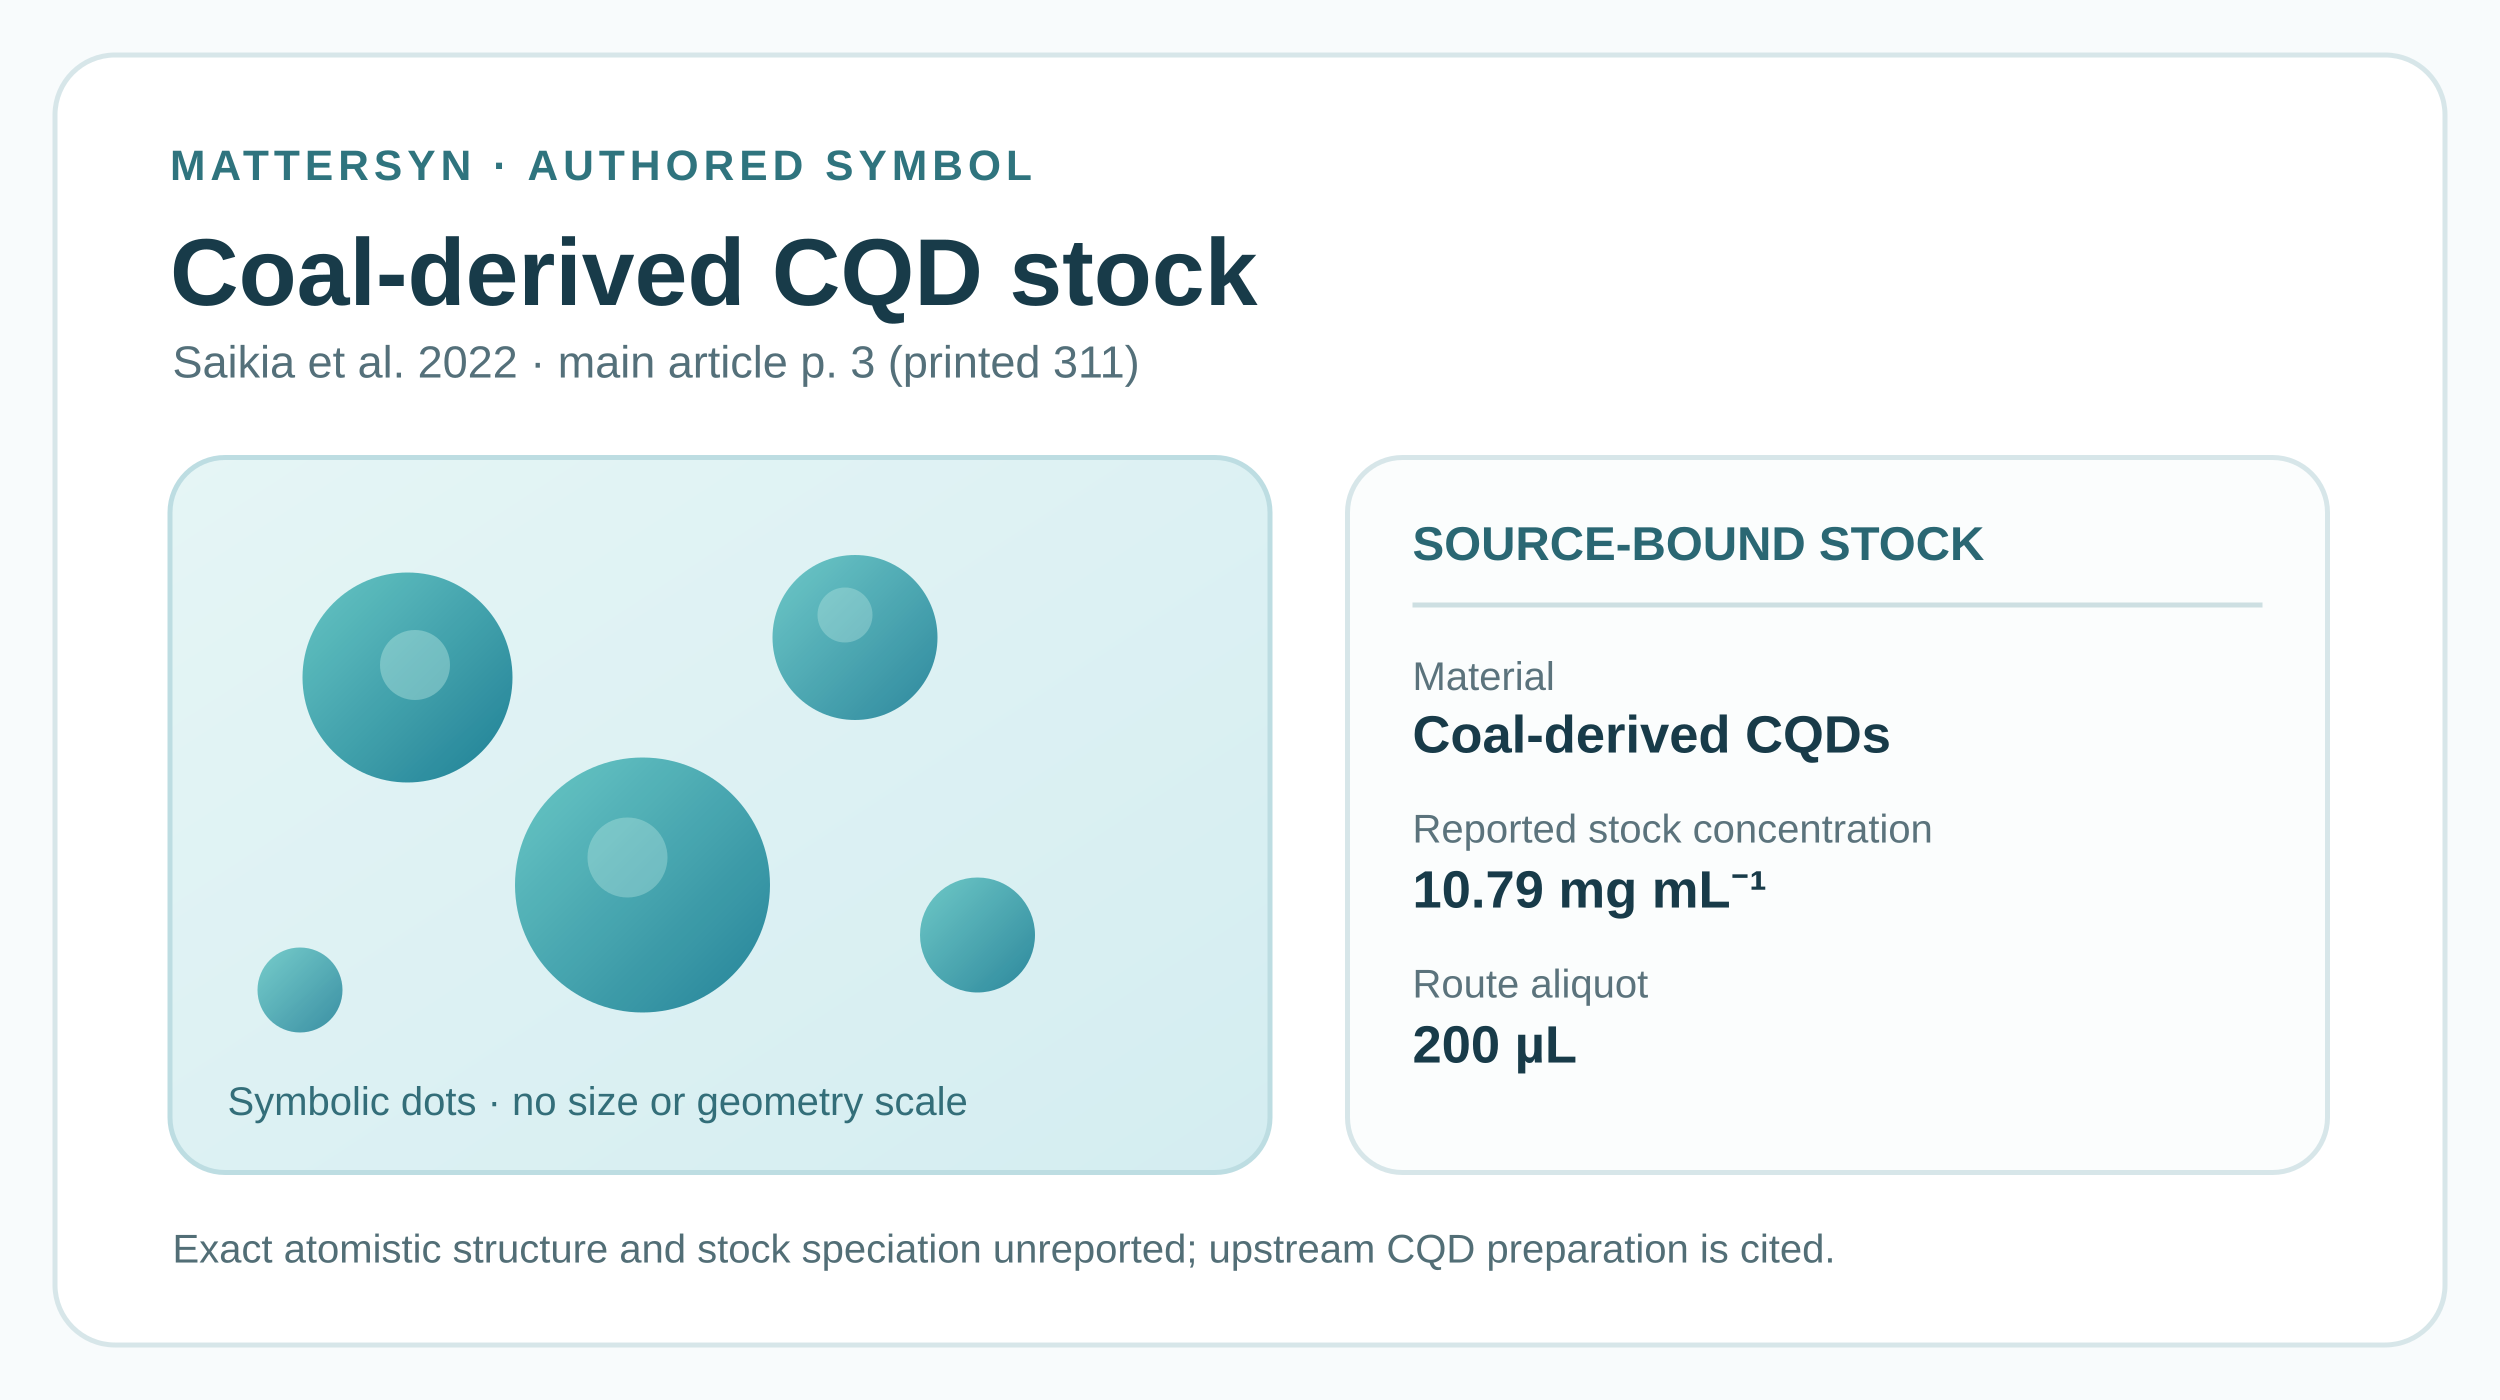
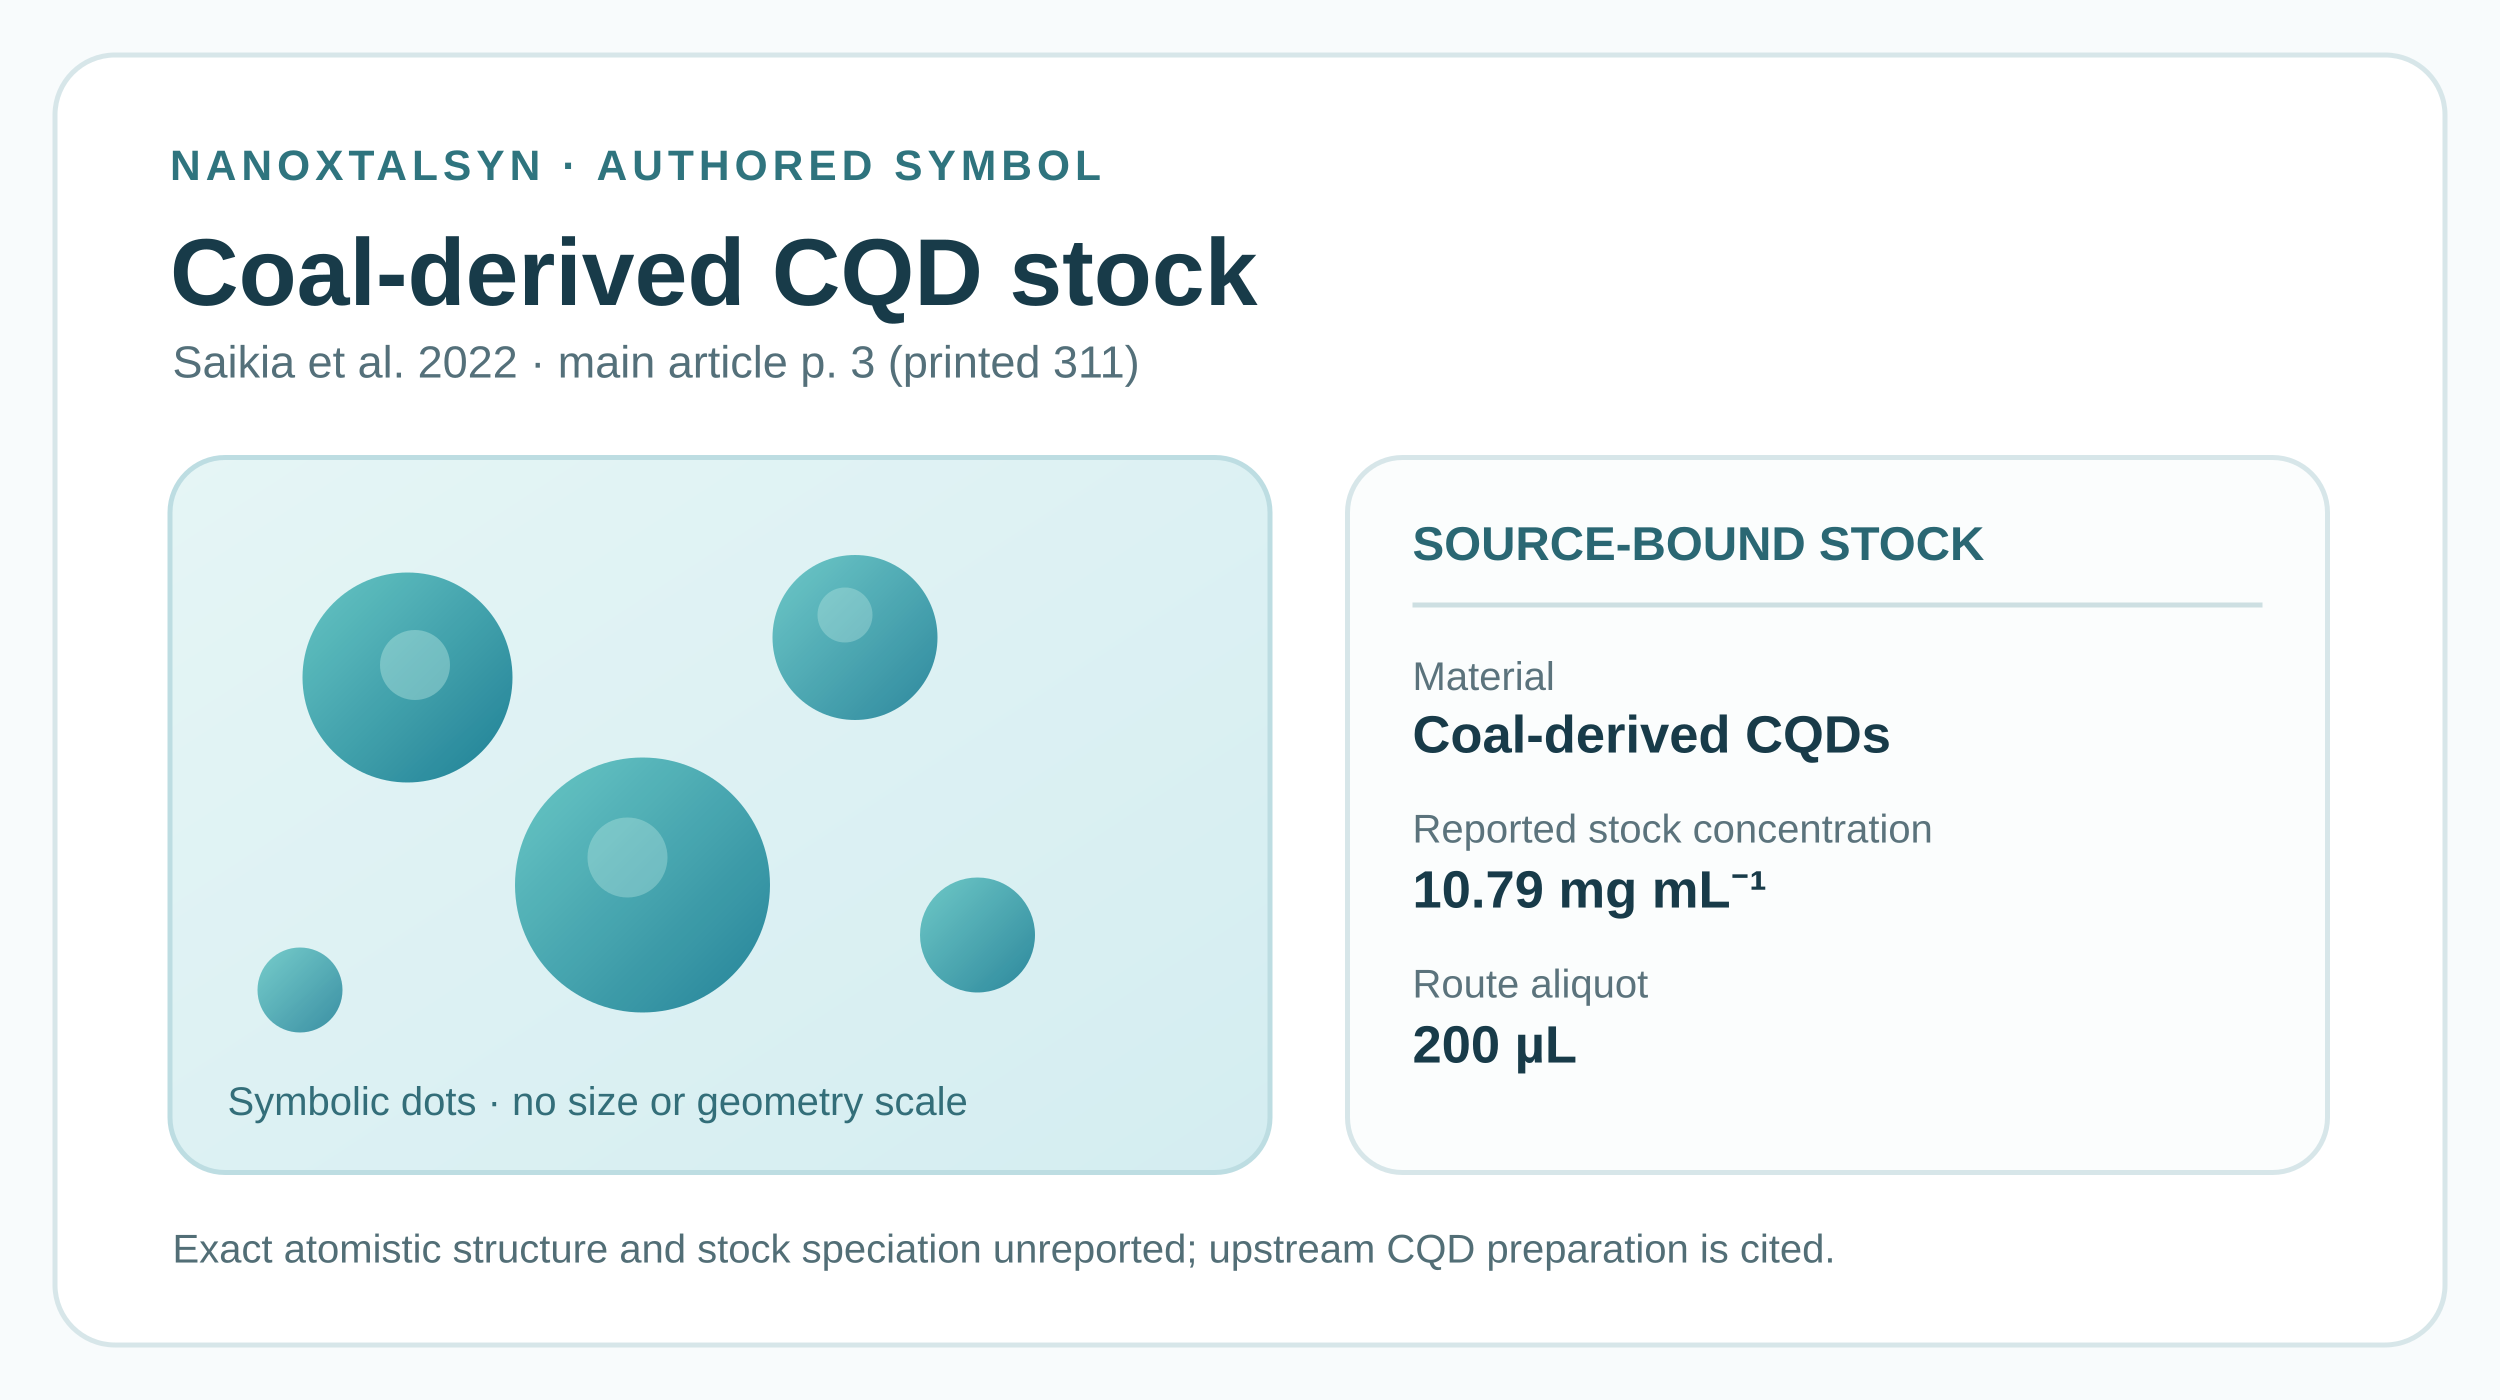
<svg xmlns="http://www.w3.org/2000/svg" width="1000" height="560" viewBox="0 0 1000 560" role="img" aria-labelledby="title desc">
  <defs>
    <linearGradient id="panel" x1="0" y1="0" x2="1" y2="1">
      <stop offset="0" stop-color="#e5f5f5" />
      <stop offset="1" stop-color="#d4edf1" />
    </linearGradient>
    <linearGradient id="dot" x1="0" y1="0" x2="1" y2="1">
      <stop offset="0" stop-color="#60c4c2" />
      <stop offset="1" stop-color="#167a91" />
    </linearGradient>
  </defs>
  <rect width="1000" height="560" fill="#f8fbfc" />
  <rect x="22" y="22" width="956" height="516" rx="24" fill="#ffffff" stroke="#d7e6e9" stroke-width="2" />
-   <text x="68" y="72" fill="#2f747e" font-family="Arial, Segoe UI, sans-serif" font-size="17" font-weight="700" letter-spacing="2">MATTERSYN · AUTHORED SYMBOL</text>
+   <text x="68" y="72" fill="#2f747e" font-family="Arial, Segoe UI, sans-serif" font-size="17" font-weight="700" letter-spacing="2">NANOXTALSYN · AUTHORED SYMBOL</text>
  <text x="68" y="122" fill="#183b49" font-family="Arial, Segoe UI, sans-serif" font-size="38" font-weight="700">Coal-derived CQD stock</text>
  <text x="69" y="151" fill="#54707a" font-family="Arial, Segoe UI, sans-serif" font-size="18">Saikia et al. 2022 · main article p. 3 (printed 311)</text>
  <rect x="68" y="183" width="440" height="286" rx="22" fill="url(#panel)" stroke="#bddde2" stroke-width="2" />
  <circle cx="163" cy="271" r="42" fill="url(#dot)" opacity="0.95" />
  <circle cx="342" cy="255" r="33" fill="url(#dot)" opacity="0.88" />
  <circle cx="257" cy="354" r="51" fill="url(#dot)" opacity="0.92" />
  <circle cx="391" cy="374" r="23" fill="url(#dot)" opacity="0.88" />
  <circle cx="120" cy="396" r="17" fill="url(#dot)" opacity="0.82" />
  <circle cx="166" cy="266" r="14" fill="#d4f6ed" opacity="0.34" />
  <circle cx="251" cy="343" r="16" fill="#d4f6ed" opacity="0.30" />
  <circle cx="338" cy="246" r="11" fill="#d4f6ed" opacity="0.29" />
  <text x="91" y="446" fill="#336e79" font-family="Arial, Segoe UI, sans-serif" font-size="16">Symbolic dots · no size or geometry scale</text>
  <rect x="539" y="183" width="392" height="286" rx="22" fill="#fbfdfd" stroke="#d7e6e9" stroke-width="2" />
  <text x="565" y="224" fill="#2a6773" font-family="Arial, Segoe UI, sans-serif" font-size="19" font-weight="700">SOURCE-BOUND STOCK</text>
  <line x1="565" y1="242" x2="905" y2="242" stroke="#cddfe2" stroke-width="2" />
  <text x="565" y="276" fill="#5b737c" font-family="Arial, Segoe UI, sans-serif" font-size="16">Material</text>
  <text x="565" y="301" fill="#183b49" font-family="Arial, Segoe UI, sans-serif" font-size="21" font-weight="700">Coal-derived CQDs</text>
  <text x="565" y="337" fill="#5b737c" font-family="Arial, Segoe UI, sans-serif" font-size="16">Reported stock concentration</text>
  <text x="565" y="363" fill="#183b49" font-family="Arial, Segoe UI, sans-serif" font-size="21" font-weight="700">10.79 mg mL⁻¹</text>
  <text x="565" y="399" fill="#5b737c" font-family="Arial, Segoe UI, sans-serif" font-size="16">Route aliquot</text>
  <text x="565" y="425" fill="#183b49" font-family="Arial, Segoe UI, sans-serif" font-size="21" font-weight="700">200 µL</text>
  <text x="69" y="505" fill="#526e76" font-family="Arial, Segoe UI, sans-serif" font-size="16">Exact atomistic structure and stock speciation unreported; upstream CQD preparation is cited.</text>
</svg>
